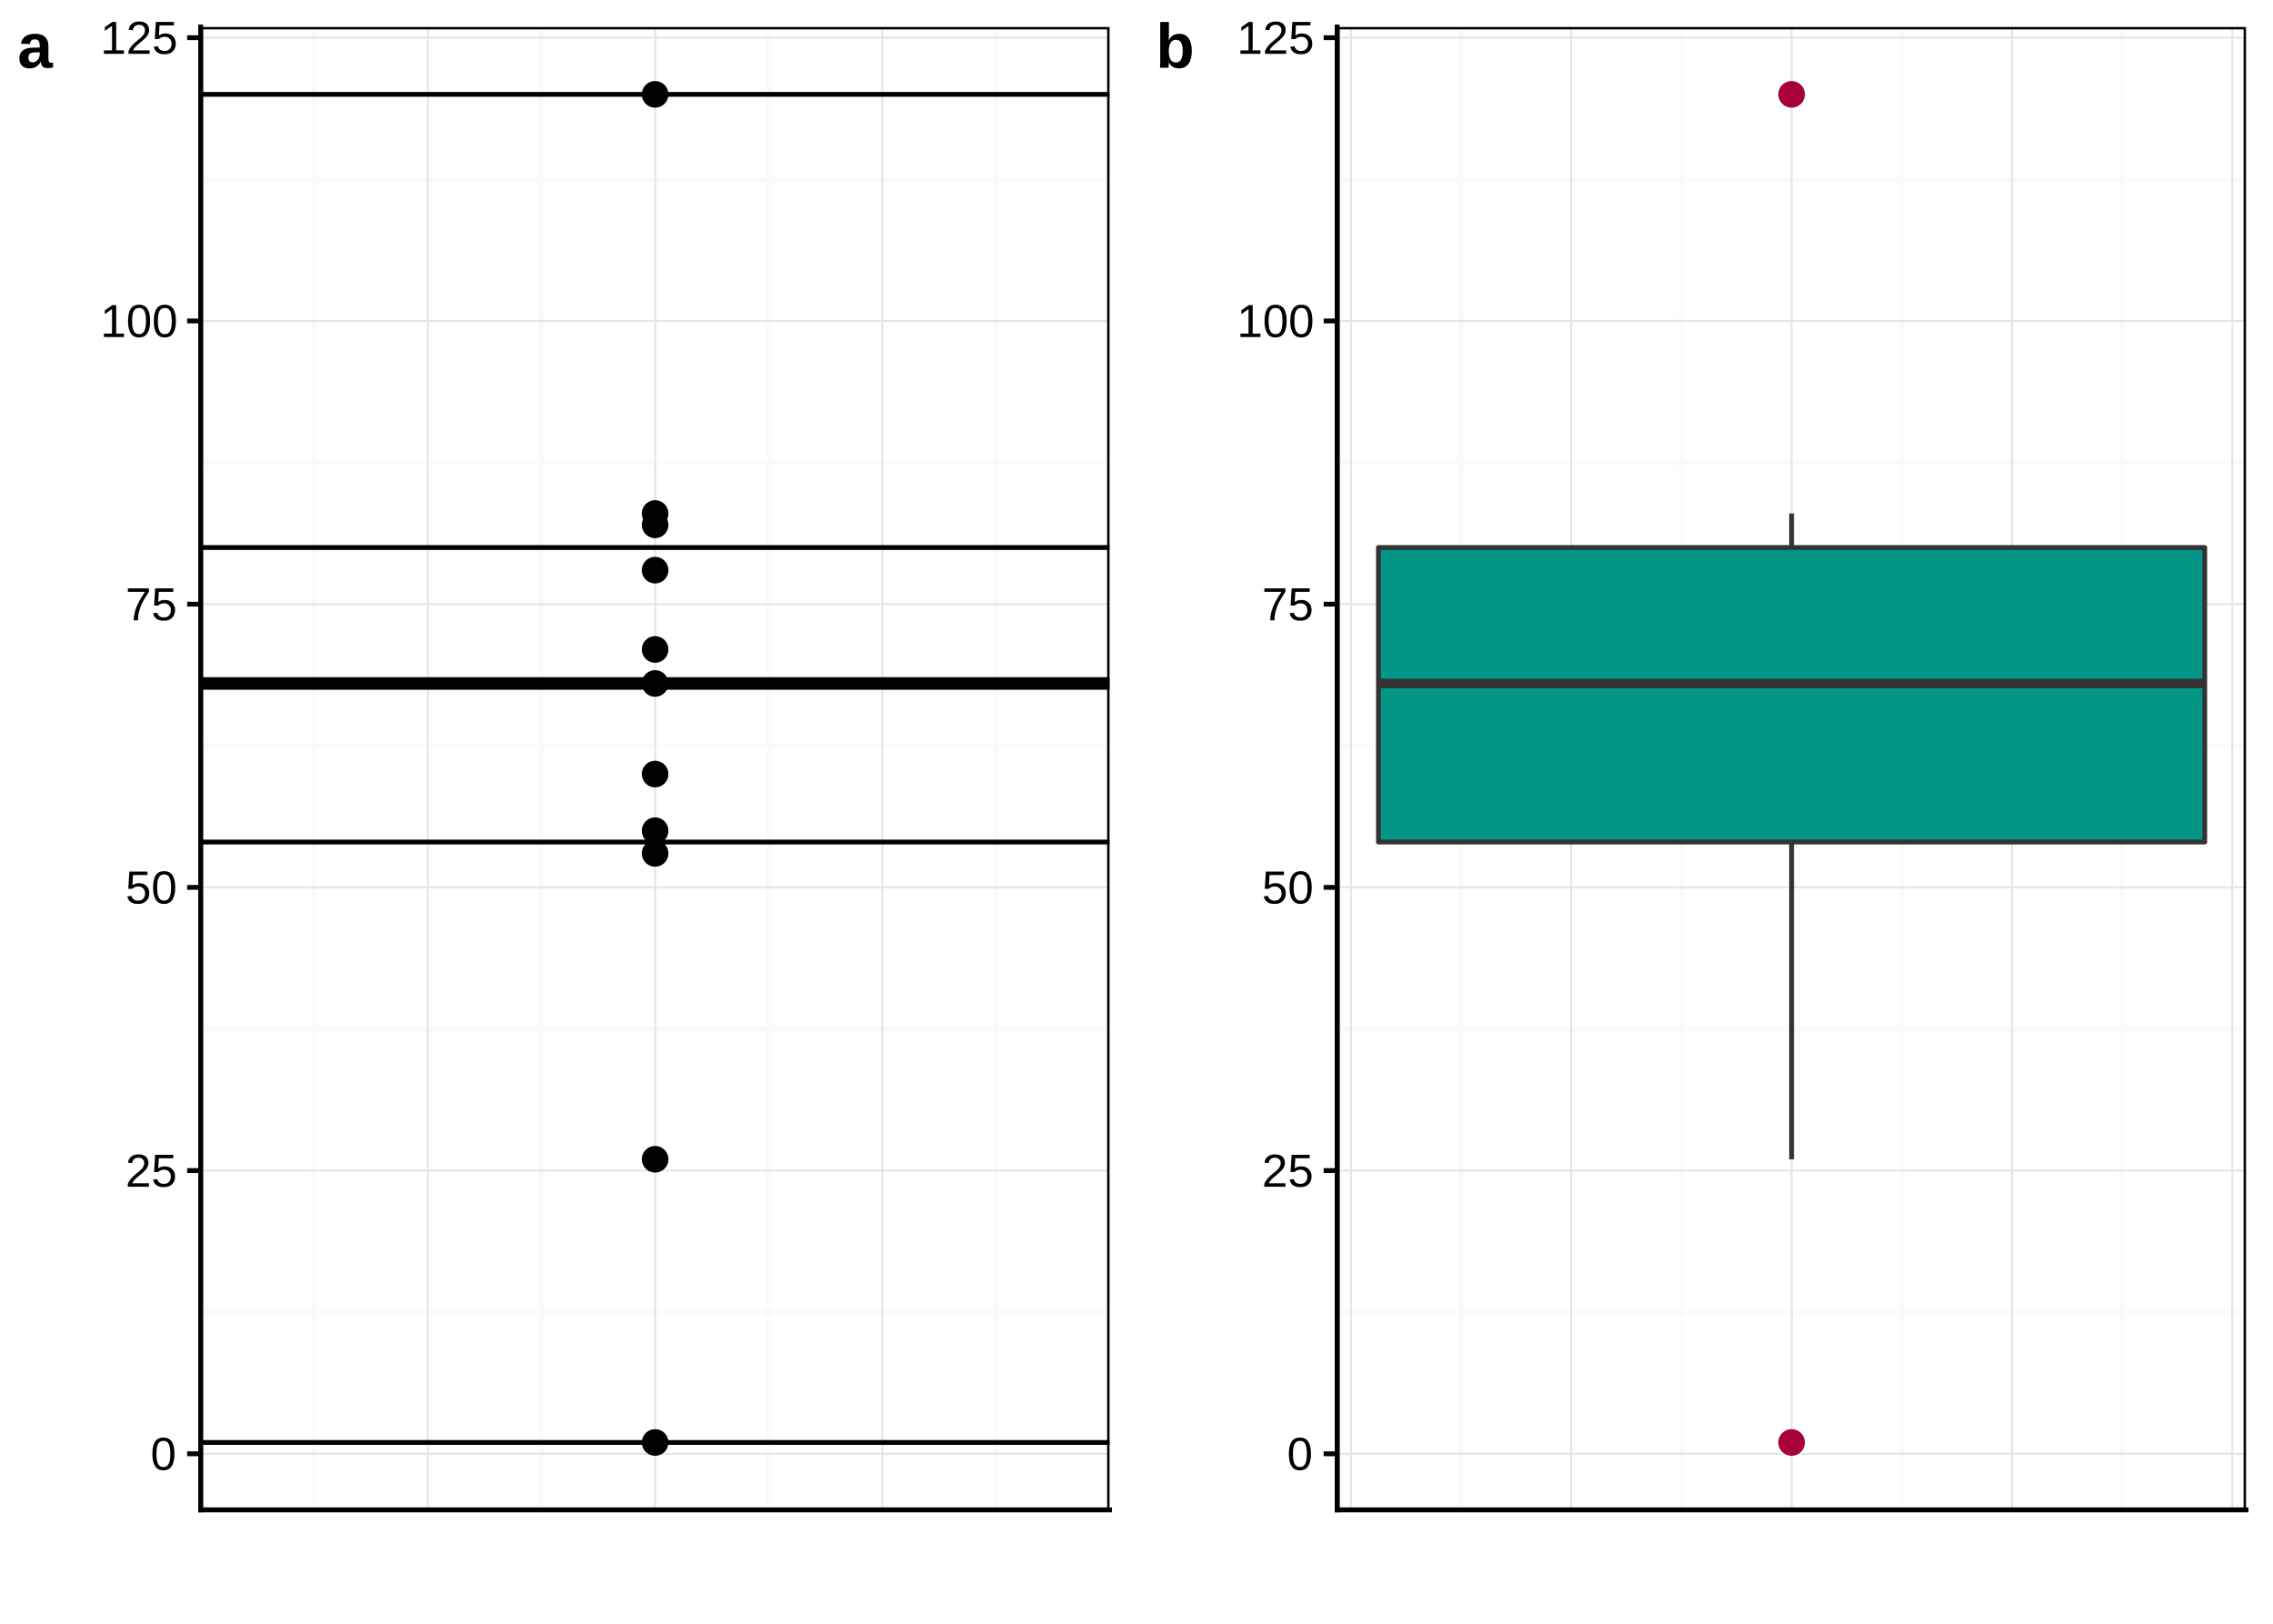
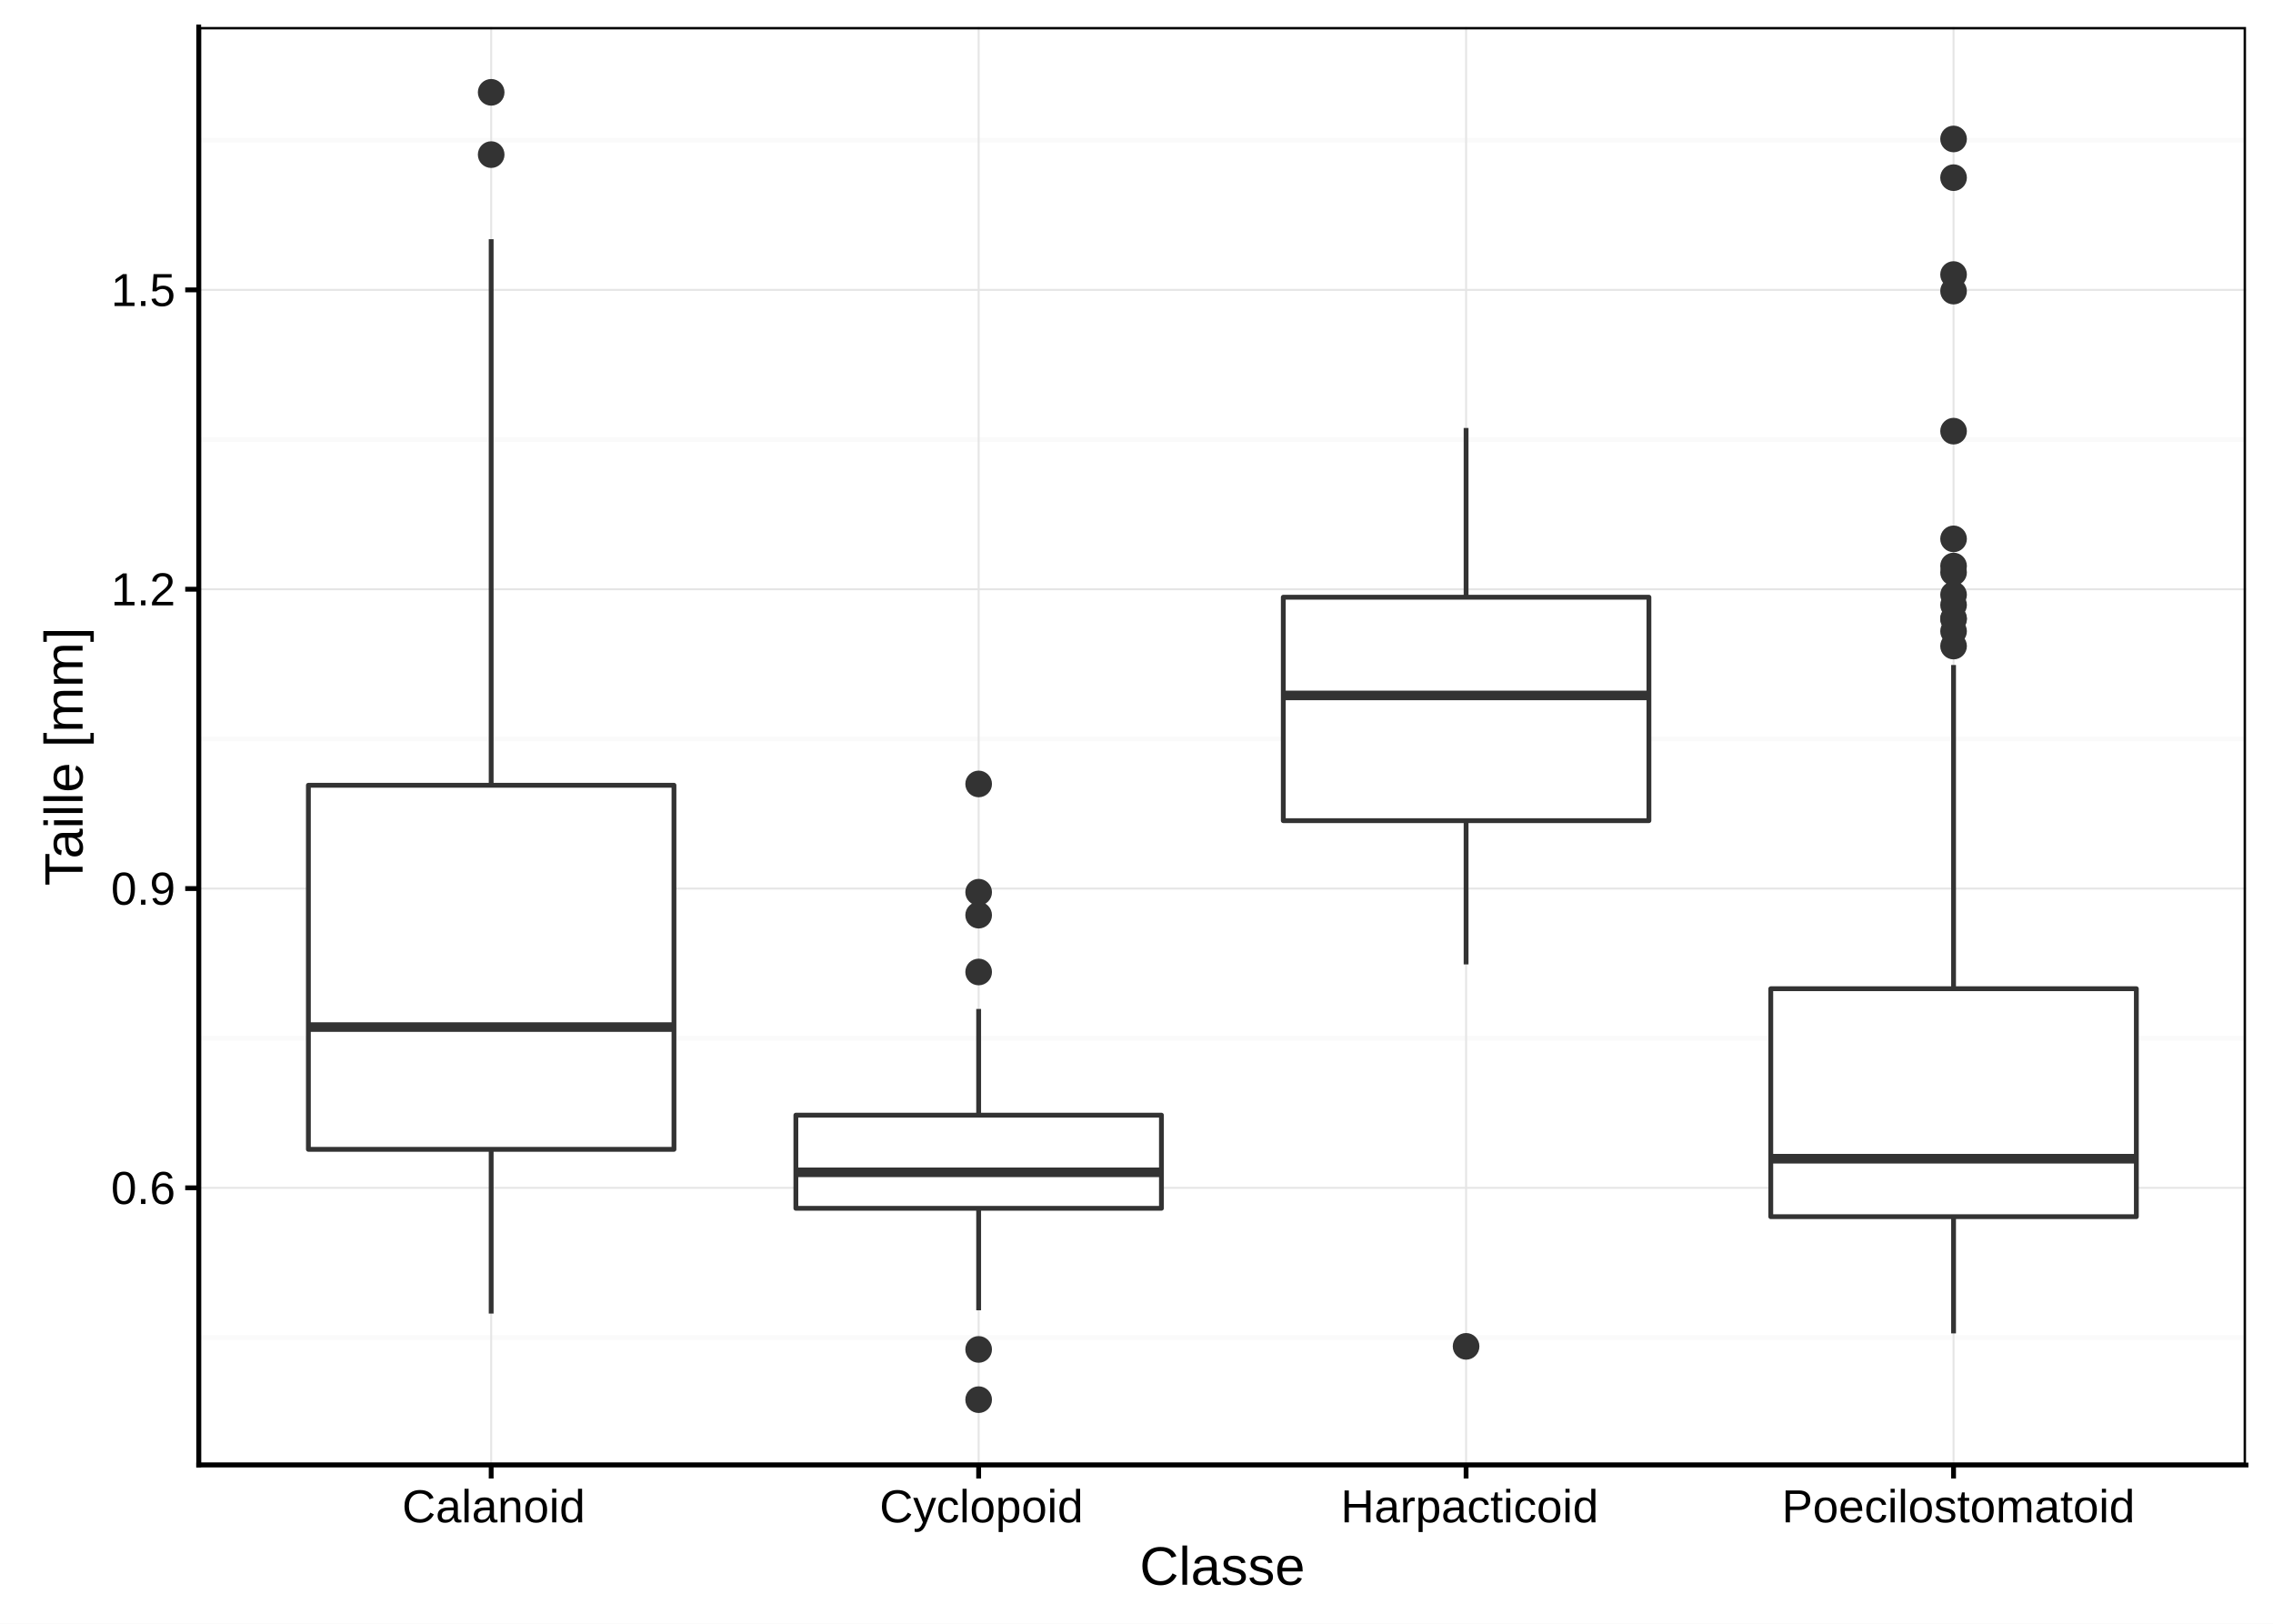
<svg xmlns="http://www.w3.org/2000/svg" viewBox="0 0 504.00 360.00">
  <defs>
    <style type="text/css">
    line, polyline, path, rect, circle {
      fill: none;
      stroke: #000000;
      stroke-linecap: round;
      stroke-linejoin: round;
      stroke-miterlimit: 10.00;
    }
  </style>
  </defs>
  <rect width="100%" height="100%" style="stroke: none; fill: #FFFFFF;" />
+   <rect x="0.00" y="0.00" width="504.00" height="360.00" style="stroke-width: 0.00; stroke: none;" />
  <defs>
-     <clipPath id="cpMHwyNTJ8MzYwfDA=">
-       <rect x="0.00" y="0.00" width="252.00" height="360.00" />
+     <clipPath id="cpNDQuMDU5MXw0OTguMDIyfDMyNC44MXw1Ljk3NzU4">
+       <rect x="44.06" y="5.98" width="453.96" height="318.83" />
    </clipPath>
  </defs>
-   <rect x="0.00" y="0.00" width="252.00" height="360.00" style="stroke-width: 0.00; stroke: none;" clip-path="url(#cpMHwyNTJ8MzYwfDA=)" />
+   <rect x="44.06" y="5.98" width="453.96" height="318.83" style="stroke-width: 0.00; stroke: none; fill: #FFFFFF;" clip-path="url(#cpNDQuMDU5MXw0OTguMDIyfDMyNC44MXw1Ljk3NzU4)" />
+   <polyline points="44.06,296.55 498.02,296.55 " style="stroke-width: 1.07; stroke: #FAFAFA; stroke-linecap: butt;" clip-path="url(#cpNDQuMDU5MXw0OTguMDIyfDMyNC44MXw1Ljk3NzU4)" />
+   <polyline points="44.06,230.18 498.02,230.18 " style="stroke-width: 1.07; stroke: #FAFAFA; stroke-linecap: butt;" clip-path="url(#cpNDQuMDU5MXw0OTguMDIyfDMyNC44MXw1Ljk3NzU4)" />
+   <polyline points="44.06,163.82 498.02,163.82 " style="stroke-width: 1.07; stroke: #FAFAFA; stroke-linecap: butt;" clip-path="url(#cpNDQuMDU5MXw0OTguMDIyfDMyNC44MXw1Ljk3NzU4)" />
+   <polyline points="44.06,97.45 498.02,97.45 " style="stroke-width: 1.07; stroke: #FAFAFA; stroke-linecap: butt;" clip-path="url(#cpNDQuMDU5MXw0OTguMDIyfDMyNC44MXw1Ljk3NzU4)" />
+   <polyline points="44.06,31.09 498.02,31.09 " style="stroke-width: 1.07; stroke: #FAFAFA; stroke-linecap: butt;" clip-path="url(#cpNDQuMDU5MXw0OTguMDIyfDMyNC44MXw1Ljk3NzU4)" />
+   <polyline points="44.06,263.36 498.02,263.36 " style="stroke-width: 0.43; stroke: #E5E5E5; stroke-linecap: butt;" clip-path="url(#cpNDQuMDU5MXw0OTguMDIyfDMyNC44MXw1Ljk3NzU4)" />
+   <polyline points="44.06,197.00 498.02,197.00 " style="stroke-width: 0.43; stroke: #E5E5E5; stroke-linecap: butt;" clip-path="url(#cpNDQuMDU5MXw0OTguMDIyfDMyNC44MXw1Ljk3NzU4)" />
+   <polyline points="44.06,130.64 498.02,130.64 " style="stroke-width: 0.43; stroke: #E5E5E5; stroke-linecap: butt;" clip-path="url(#cpNDQuMDU5MXw0OTguMDIyfDMyNC44MXw1Ljk3NzU4)" />
+   <polyline points="44.06,64.27 498.02,64.27 " style="stroke-width: 0.43; stroke: #E5E5E5; stroke-linecap: butt;" clip-path="url(#cpNDQuMDU5MXw0OTguMDIyfDMyNC44MXw1Ljk3NzU4)" />
+   <polyline points="108.91,324.81 108.91,5.98 " style="stroke-width: 0.43; stroke: #E5E5E5; stroke-linecap: butt;" clip-path="url(#cpNDQuMDU5MXw0OTguMDIyfDMyNC44MXw1Ljk3NzU4)" />
+   <polyline points="217.00,324.81 217.00,5.98 " style="stroke-width: 0.43; stroke: #E5E5E5; stroke-linecap: butt;" clip-path="url(#cpNDQuMDU5MXw0OTguMDIyfDMyNC44MXw1Ljk3NzU4)" />
+   <polyline points="325.08,324.81 325.08,5.98 " style="stroke-width: 0.43; stroke: #E5E5E5; stroke-linecap: butt;" clip-path="url(#cpNDQuMDU5MXw0OTguMDIyfDMyNC44MXw1Ljk3NzU4)" />
+   <polyline points="433.17,324.81 433.17,5.98 " style="stroke-width: 0.43; stroke: #E5E5E5; stroke-linecap: butt;" clip-path="url(#cpNDQuMDU5MXw0OTguMDIyfDMyNC44MXw1Ljk3NzU4)" />
+   <circle cx="108.91" cy="20.47" r="1.95pt" style="stroke-width: 0.71; stroke: #333333; fill: #333333;" clip-path="url(#cpNDQuMDU5MXw0OTguMDIyfDMyNC44MXw1Ljk3NzU4)" />
+   <circle cx="108.91" cy="34.28" r="1.95pt" style="stroke-width: 0.71; stroke: #333333; fill: #333333;" clip-path="url(#cpNDQuMDU5MXw0OTguMDIyfDMyNC44MXw1Ljk3NzU4)" />
+   <line x1="108.91" y1="174.10" x2="108.91" y2="53.03" style="stroke-width: 1.07; stroke: #333333; stroke-linecap: butt;" clip-path="url(#cpNDQuMDU5MXw0OTguMDIyfDMyNC44MXw1Ljk3NzU4)" />
+   <line x1="108.91" y1="254.82" x2="108.91" y2="291.23" style="stroke-width: 1.07; stroke: #333333; stroke-linecap: butt;" clip-path="url(#cpNDQuMDU5MXw0OTguMDIyfDMyNC44MXw1Ljk3NzU4)" />
+   <polyline points="68.38,174.10 68.38,254.82 149.44,254.82 149.44,174.10 68.38,174.10 " style="stroke-width: 1.07; stroke: #333333; fill: #FFFFFF;" clip-path="url(#cpNDQuMDU5MXw0OTguMDIyfDMyNC44MXw1Ljk3NzU4)" />
+   <line x1="68.38" y1="227.71" x2="149.44" y2="227.71" style="stroke-width: 2.13; stroke: #333333; stroke-linecap: butt;" clip-path="url(#cpNDQuMDU5MXw0OTguMDIyfDMyNC44MXw1Ljk3NzU4)" />
+   <circle cx="217.00" cy="299.18" r="1.95pt" style="stroke-width: 0.71; stroke: #333333; fill: #333333;" clip-path="url(#cpNDQuMDU5MXw0OTguMDIyfDMyNC44MXw1Ljk3NzU4)" />
+   <circle cx="217.00" cy="310.32" r="1.95pt" style="stroke-width: 0.71; stroke: #333333; fill: #333333;" clip-path="url(#cpNDQuMDU5MXw0OTguMDIyfDMyNC44MXw1Ljk3NzU4)" />
+   <circle cx="217.00" cy="197.81" r="1.95pt" style="stroke-width: 0.71; stroke: #333333; fill: #333333;" clip-path="url(#cpNDQuMDU5MXw0OTguMDIyfDMyNC44MXw1Ljk3NzU4)" />
+   <circle cx="217.00" cy="173.81" r="1.95pt" style="stroke-width: 0.71; stroke: #333333; fill: #333333;" clip-path="url(#cpNDQuMDU5MXw0OTguMDIyfDMyNC44MXw1Ljk3NzU4)" />
+   <circle cx="217.00" cy="202.90" r="1.95pt" style="stroke-width: 0.71; stroke: #333333; fill: #333333;" clip-path="url(#cpNDQuMDU5MXw0OTguMDIyfDMyNC44MXw1Ljk3NzU4)" />
+   <circle cx="217.00" cy="215.50" r="1.95pt" style="stroke-width: 0.71; stroke: #333333; fill: #333333;" clip-path="url(#cpNDQuMDU5MXw0OTguMDIyfDMyNC44MXw1Ljk3NzU4)" />
+   <line x1="217.00" y1="247.24" x2="217.00" y2="223.69" style="stroke-width: 1.07; stroke: #333333; stroke-linecap: butt;" clip-path="url(#cpNDQuMDU5MXw0OTguMDIyfDMyNC44MXw1Ljk3NzU4)" />
+   <line x1="217.00" y1="267.89" x2="217.00" y2="290.51" style="stroke-width: 1.07; stroke: #333333; stroke-linecap: butt;" clip-path="url(#cpNDQuMDU5MXw0OTguMDIyfDMyNC44MXw1Ljk3NzU4)" />
+   <polyline points="176.47,247.24 176.47,267.89 257.53,267.89 257.53,247.24 176.47,247.24 " style="stroke-width: 1.07; stroke: #333333; fill: #FFFFFF;" clip-path="url(#cpNDQuMDU5MXw0OTguMDIyfDMyNC44MXw1Ljk3NzU4)" />
+   <line x1="176.47" y1="259.92" x2="257.53" y2="259.92" style="stroke-width: 2.13; stroke: #333333; stroke-linecap: butt;" clip-path="url(#cpNDQuMDU5MXw0OTguMDIyfDMyNC44MXw1Ljk3NzU4)" />
+   <circle cx="325.08" cy="298.50" r="1.95pt" style="stroke-width: 0.71; stroke: #333333; fill: #333333;" clip-path="url(#cpNDQuMDU5MXw0OTguMDIyfDMyNC44MXw1Ljk3NzU4)" />
+   <line x1="325.08" y1="132.41" x2="325.08" y2="94.88" style="stroke-width: 1.07; stroke: #333333; stroke-linecap: butt;" clip-path="url(#cpNDQuMDU5MXw0OTguMDIyfDMyNC44MXw1Ljk3NzU4)" />
+   <line x1="325.08" y1="181.95" x2="325.08" y2="213.82" style="stroke-width: 1.07; stroke: #333333; stroke-linecap: butt;" clip-path="url(#cpNDQuMDU5MXw0OTguMDIyfDMyNC44MXw1Ljk3NzU4)" />
+   <polyline points="284.55,132.41 284.55,181.95 365.62,181.95 365.62,132.41 284.55,132.41 " style="stroke-width: 1.07; stroke: #333333; fill: #FFFFFF;" clip-path="url(#cpNDQuMDU5MXw0OTguMDIyfDMyNC44MXw1Ljk3NzU4)" />
+   <line x1="284.55" y1="154.18" x2="365.62" y2="154.18" style="stroke-width: 2.13; stroke: #333333; stroke-linecap: butt;" clip-path="url(#cpNDQuMDU5MXw0OTguMDIyfDMyNC44MXw1Ljk3NzU4)" />
+   <circle cx="433.17" cy="137.13" r="1.95pt" style="stroke-width: 0.71; stroke: #333333; fill: #333333;" clip-path="url(#cpNDQuMDU5MXw0OTguMDIyfDMyNC44MXw1Ljk3NzU4)" />
+   <circle cx="433.17" cy="30.81" r="1.95pt" style="stroke-width: 0.71; stroke: #333333; fill: #333333;" clip-path="url(#cpNDQuMDU5MXw0OTguMDIyfDMyNC44MXw1Ljk3NzU4)" />
+   <circle cx="433.17" cy="131.86" r="1.95pt" style="stroke-width: 0.71; stroke: #333333; fill: #333333;" clip-path="url(#cpNDQuMDU5MXw0OTguMDIyfDMyNC44MXw1Ljk3NzU4)" />
+   <circle cx="433.17" cy="139.95" r="1.95pt" style="stroke-width: 0.71; stroke: #333333; fill: #333333;" clip-path="url(#cpNDQuMDU5MXw0OTguMDIyfDMyNC44MXw1Ljk3NzU4)" />
+   <circle cx="433.17" cy="119.47" r="1.95pt" style="stroke-width: 0.71; stroke: #333333; fill: #333333;" clip-path="url(#cpNDQuMDU5MXw0OTguMDIyfDMyNC44MXw1Ljk3NzU4)" />
+   <circle cx="433.17" cy="95.59" r="1.95pt" style="stroke-width: 0.71; stroke: #333333; fill: #333333;" clip-path="url(#cpNDQuMDU5MXw0OTguMDIyfDMyNC44MXw1Ljk3NzU4)" />
+   <circle cx="433.17" cy="137.24" r="1.95pt" style="stroke-width: 0.71; stroke: #333333; fill: #333333;" clip-path="url(#cpNDQuMDU5MXw0OTguMDIyfDMyNC44MXw1Ljk3NzU4)" />
+   <circle cx="433.17" cy="134.13" r="1.95pt" style="stroke-width: 0.71; stroke: #333333; fill: #333333;" clip-path="url(#cpNDQuMDU5MXw0OTguMDIyfDMyNC44MXw1Ljk3NzU4)" />
+   <circle cx="433.17" cy="126.90" r="1.95pt" style="stroke-width: 0.71; stroke: #333333; fill: #333333;" clip-path="url(#cpNDQuMDU5MXw0OTguMDIyfDMyNC44MXw1Ljk3NzU4)" />
+   <circle cx="433.17" cy="143.24" r="1.95pt" style="stroke-width: 0.71; stroke: #333333; fill: #333333;" clip-path="url(#cpNDQuMDU5MXw0OTguMDIyfDMyNC44MXw1Ljk3NzU4)" />
+   <circle cx="433.17" cy="64.54" r="1.95pt" style="stroke-width: 0.71; stroke: #333333; fill: #333333;" clip-path="url(#cpNDQuMDU5MXw0OTguMDIyfDMyNC44MXw1Ljk3NzU4)" />
+   <circle cx="433.17" cy="39.39" r="1.95pt" style="stroke-width: 0.71; stroke: #333333; fill: #333333;" clip-path="url(#cpNDQuMDU5MXw0OTguMDIyfDMyNC44MXw1Ljk3NzU4)" />
+   <circle cx="433.17" cy="125.49" r="1.95pt" style="stroke-width: 0.71; stroke: #333333; fill: #333333;" clip-path="url(#cpNDQuMDU5MXw0OTguMDIyfDMyNC44MXw1Ljk3NzU4)" />
+   <circle cx="433.17" cy="60.87" r="1.95pt" style="stroke-width: 0.71; stroke: #333333; fill: #333333;" clip-path="url(#cpNDQuMDU5MXw0OTguMDIyfDMyNC44MXw1Ljk3NzU4)" />
+   <line x1="433.17" y1="219.21" x2="433.17" y2="147.43" style="stroke-width: 1.07; stroke: #333333; stroke-linecap: butt;" clip-path="url(#cpNDQuMDU5MXw0OTguMDIyfDMyNC44MXw1Ljk3NzU4)" />
+   <line x1="433.17" y1="269.75" x2="433.17" y2="295.63" style="stroke-width: 1.07; stroke: #333333; stroke-linecap: butt;" clip-path="url(#cpNDQuMDU5MXw0OTguMDIyfDMyNC44MXw1Ljk3NzU4)" />
+   <polyline points="392.64,219.21 392.64,269.75 473.70,269.75 473.70,219.21 392.64,219.21 " style="stroke-width: 1.07; stroke: #333333; fill: #FFFFFF;" clip-path="url(#cpNDQuMDU5MXw0OTguMDIyfDMyNC44MXw1Ljk3NzU4)" />
+   <line x1="392.64" y1="256.90" x2="473.70" y2="256.90" style="stroke-width: 2.13; stroke: #333333; stroke-linecap: butt;" clip-path="url(#cpNDQuMDU5MXw0OTguMDIyfDMyNC44MXw1Ljk3NzU4)" />
+   <rect x="44.06" y="5.98" width="453.96" height="318.83" style="stroke-width: 1.07;" clip-path="url(#cpNDQuMDU5MXw0OTguMDIyfDMyNC44MXw1Ljk3NzU4)" />
  <defs>
    <clipPath id="cpMHw1MDR8MzYwfDA=">
      <rect x="0.00" y="0.00" width="504.00" height="360.00" />
    </clipPath>
  </defs>
-   <defs>
-     <clipPath id="cpNDQuNDkwM3wyNDYuMDIyfDMzNC43NTZ8NS45Nzc1OA==">
-       <rect x="44.49" y="5.98" width="201.53" height="328.78" />
-     </clipPath>
-   </defs>
-   <rect x="44.49" y="5.98" width="201.53" height="328.78" style="stroke-width: 0.00; stroke: none; fill: #FFFFFF;" clip-path="url(#cpNDQuNDkwM3wyNDYuMDIyfDMzNC43NTZ8NS45Nzc1OA==)" />
-   <polyline points="44.49,290.93 246.02,290.93 " style="stroke-width: 1.07; stroke: #FAFAFA; stroke-linecap: butt;" clip-path="url(#cpNDQuNDkwM3wyNDYuMDIyfDMzNC43NTZ8NS45Nzc1OA==)" />
-   <polyline points="44.49,228.14 246.02,228.14 " style="stroke-width: 1.07; stroke: #FAFAFA; stroke-linecap: butt;" clip-path="url(#cpNDQuNDkwM3wyNDYuMDIyfDMzNC43NTZ8NS45Nzc1OA==)" />
-   <polyline points="44.49,165.34 246.02,165.34 " style="stroke-width: 1.07; stroke: #FAFAFA; stroke-linecap: butt;" clip-path="url(#cpNDQuNDkwM3wyNDYuMDIyfDMzNC43NTZ8NS45Nzc1OA==)" />
-   <polyline points="44.49,102.55 246.02,102.55 " style="stroke-width: 1.07; stroke: #FAFAFA; stroke-linecap: butt;" clip-path="url(#cpNDQuNDkwM3wyNDYuMDIyfDMzNC43NTZ8NS45Nzc1OA==)" />
-   <polyline points="44.49,39.76 246.02,39.76 " style="stroke-width: 1.07; stroke: #FAFAFA; stroke-linecap: butt;" clip-path="url(#cpNDQuNDkwM3wyNDYuMDIyfDMzNC43NTZ8NS45Nzc1OA==)" />
-   <polyline points="69.68,334.76 69.68,5.98 " style="stroke-width: 1.07; stroke: #FAFAFA; stroke-linecap: butt;" clip-path="url(#cpNDQuNDkwM3wyNDYuMDIyfDMzNC43NTZ8NS45Nzc1OA==)" />
-   <polyline points="120.06,334.76 120.06,5.98 " style="stroke-width: 1.07; stroke: #FAFAFA; stroke-linecap: butt;" clip-path="url(#cpNDQuNDkwM3wyNDYuMDIyfDMzNC43NTZ8NS45Nzc1OA==)" />
-   <polyline points="170.45,334.76 170.45,5.98 " style="stroke-width: 1.07; stroke: #FAFAFA; stroke-linecap: butt;" clip-path="url(#cpNDQuNDkwM3wyNDYuMDIyfDMzNC43NTZ8NS45Nzc1OA==)" />
-   <polyline points="220.83,334.76 220.83,5.98 " style="stroke-width: 1.07; stroke: #FAFAFA; stroke-linecap: butt;" clip-path="url(#cpNDQuNDkwM3wyNDYuMDIyfDMzNC43NTZ8NS45Nzc1OA==)" />
-   <polyline points="44.49,322.32 246.02,322.32 " style="stroke-width: 0.43; stroke: #E5E5E5; stroke-linecap: butt;" clip-path="url(#cpNDQuNDkwM3wyNDYuMDIyfDMzNC43NTZ8NS45Nzc1OA==)" />
-   <polyline points="44.49,259.53 246.02,259.53 " style="stroke-width: 0.43; stroke: #E5E5E5; stroke-linecap: butt;" clip-path="url(#cpNDQuNDkwM3wyNDYuMDIyfDMzNC43NTZ8NS45Nzc1OA==)" />
-   <polyline points="44.49,196.74 246.02,196.74 " style="stroke-width: 0.43; stroke: #E5E5E5; stroke-linecap: butt;" clip-path="url(#cpNDQuNDkwM3wyNDYuMDIyfDMzNC43NTZ8NS45Nzc1OA==)" />
-   <polyline points="44.49,133.95 246.02,133.95 " style="stroke-width: 0.43; stroke: #E5E5E5; stroke-linecap: butt;" clip-path="url(#cpNDQuNDkwM3wyNDYuMDIyfDMzNC43NTZ8NS45Nzc1OA==)" />
-   <polyline points="44.49,71.16 246.02,71.16 " style="stroke-width: 0.43; stroke: #E5E5E5; stroke-linecap: butt;" clip-path="url(#cpNDQuNDkwM3wyNDYuMDIyfDMzNC43NTZ8NS45Nzc1OA==)" />
-   <polyline points="44.49,8.36 246.02,8.36 " style="stroke-width: 0.43; stroke: #E5E5E5; stroke-linecap: butt;" clip-path="url(#cpNDQuNDkwM3wyNDYuMDIyfDMzNC43NTZ8NS45Nzc1OA==)" />
-   <polyline points="44.49,334.76 44.49,5.98 " style="stroke-width: 0.43; stroke: #E5E5E5; stroke-linecap: butt;" clip-path="url(#cpNDQuNDkwM3wyNDYuMDIyfDMzNC43NTZ8NS45Nzc1OA==)" />
-   <polyline points="94.87,334.76 94.87,5.98 " style="stroke-width: 0.43; stroke: #E5E5E5; stroke-linecap: butt;" clip-path="url(#cpNDQuNDkwM3wyNDYuMDIyfDMzNC43NTZ8NS45Nzc1OA==)" />
-   <polyline points="145.26,334.76 145.26,5.98 " style="stroke-width: 0.43; stroke: #E5E5E5; stroke-linecap: butt;" clip-path="url(#cpNDQuNDkwM3wyNDYuMDIyfDMzNC43NTZ8NS45Nzc1OA==)" />
-   <polyline points="195.64,334.76 195.64,5.98 " style="stroke-width: 0.43; stroke: #E5E5E5; stroke-linecap: butt;" clip-path="url(#cpNDQuNDkwM3wyNDYuMDIyfDMzNC43NTZ8NS45Nzc1OA==)" />
-   <polyline points="246.02,334.76 246.02,5.98 " style="stroke-width: 0.43; stroke: #E5E5E5; stroke-linecap: butt;" clip-path="url(#cpNDQuNDkwM3wyNDYuMDIyfDMzNC43NTZ8NS45Nzc1OA==)" />
-   <circle cx="145.26" cy="319.81" r="1.95pt" style="stroke-width: 0.71; fill: #000000;" clip-path="url(#cpNDQuNDkwM3wyNDYuMDIyfDMzNC43NTZ8NS45Nzc1OA==)" />
-   <circle cx="145.26" cy="143.99" r="1.95pt" style="stroke-width: 0.71; fill: #000000;" clip-path="url(#cpNDQuNDkwM3wyNDYuMDIyfDMzNC43NTZ8NS45Nzc1OA==)" />
-   <circle cx="145.26" cy="184.18" r="1.95pt" style="stroke-width: 0.71; fill: #000000;" clip-path="url(#cpNDQuNDkwM3wyNDYuMDIyfDMzNC43NTZ8NS45Nzc1OA==)" />
-   <circle cx="145.26" cy="151.53" r="1.95pt" style="stroke-width: 0.71; fill: #000000;" clip-path="url(#cpNDQuNDkwM3wyNDYuMDIyfDMzNC43NTZ8NS45Nzc1OA==)" />
-   <circle cx="145.26" cy="126.41" r="1.95pt" style="stroke-width: 0.71; fill: #000000;" clip-path="url(#cpNDQuNDkwM3wyNDYuMDIyfDMzNC43NTZ8NS45Nzc1OA==)" />
-   <circle cx="145.26" cy="171.62" r="1.95pt" style="stroke-width: 0.71; fill: #000000;" clip-path="url(#cpNDQuNDkwM3wyNDYuMDIyfDMzNC43NTZ8NS45Nzc1OA==)" />
-   <circle cx="145.26" cy="113.85" r="1.95pt" style="stroke-width: 0.71; fill: #000000;" clip-path="url(#cpNDQuNDkwM3wyNDYuMDIyfDMzNC43NTZ8NS45Nzc1OA==)" />
-   <circle cx="145.26" cy="20.92" r="1.95pt" style="stroke-width: 0.71; fill: #000000;" clip-path="url(#cpNDQuNDkwM3wyNDYuMDIyfDMzNC43NTZ8NS45Nzc1OA==)" />
-   <circle cx="145.26" cy="116.37" r="1.95pt" style="stroke-width: 0.71; fill: #000000;" clip-path="url(#cpNDQuNDkwM3wyNDYuMDIyfDMzNC43NTZ8NS45Nzc1OA==)" />
-   <circle cx="145.26" cy="189.20" r="1.95pt" style="stroke-width: 0.71; fill: #000000;" clip-path="url(#cpNDQuNDkwM3wyNDYuMDIyfDMzNC43NTZ8NS45Nzc1OA==)" />
-   <circle cx="145.26" cy="257.02" r="1.95pt" style="stroke-width: 0.71; fill: #000000;" clip-path="url(#cpNDQuNDkwM3wyNDYuMDIyfDMzNC43NTZ8NS45Nzc1OA==)" />
-   <line x1="44.49" y1="151.53" x2="246.02" y2="151.53" style="stroke-width: 2.77; stroke-linecap: butt;" clip-path="url(#cpNDQuNDkwM3wyNDYuMDIyfDMzNC43NTZ8NS45Nzc1OA==)" />
-   <line x1="44.49" y1="186.69" x2="246.02" y2="186.69" style="stroke-width: 1.07; stroke-linecap: butt;" clip-path="url(#cpNDQuNDkwM3wyNDYuMDIyfDMzNC43NTZ8NS45Nzc1OA==)" />
-   <line x1="44.49" y1="121.39" x2="246.02" y2="121.39" style="stroke-width: 1.07; stroke-linecap: butt;" clip-path="url(#cpNDQuNDkwM3wyNDYuMDIyfDMzNC43NTZ8NS45Nzc1OA==)" />
-   <line x1="44.49" y1="319.81" x2="246.02" y2="319.81" style="stroke-width: 1.07; stroke-linecap: butt;" clip-path="url(#cpNDQuNDkwM3wyNDYuMDIyfDMzNC43NTZ8NS45Nzc1OA==)" />
-   <line x1="44.49" y1="20.92" x2="246.02" y2="20.92" style="stroke-width: 1.07; stroke-linecap: butt;" clip-path="url(#cpNDQuNDkwM3wyNDYuMDIyfDMzNC43NTZ8NS45Nzc1OA==)" />
-   <rect x="44.49" y="5.98" width="201.53" height="328.78" style="stroke-width: 1.07;" clip-path="url(#cpNDQuNDkwM3wyNDYuMDIyfDMzNC43NTZ8NS45Nzc1OA==)" />
-   <defs>
-     <clipPath id="cpMHw1MDR8MzYwfDA=">
-       <rect x="0.00" y="0.00" width="504.00" height="360.00" />
-     </clipPath>
-   </defs>
-   <polyline points="44.49,334.76 44.49,5.98 " style="stroke-width: 1.07; stroke-linecap: square;" clip-path="url(#cpMHw1MDR8MzYwfDA=)" />
+   <polyline points="44.06,324.81 44.06,5.98 " style="stroke-width: 1.07; stroke-linecap: square;" clip-path="url(#cpMHw1MDR8MzYwfDA=)" />
  <g clip-path="url(#cpMHw1MDR8MzYwfDA=)">
-     <text x="33.38" y="325.90" style="font-size: 10.28px; font-family: Arial;" textLength="5.56px" lengthAdjust="spacingAndGlyphs">0</text>
+     <text x="24.61" y="266.94" style="font-size: 10.28px; font-family: Arial;" textLength="13.90px" lengthAdjust="spacingAndGlyphs">0.6</text>
  </g>
  <g clip-path="url(#cpMHw1MDR8MzYwfDA=)">
-     <text x="27.82" y="263.11" style="font-size: 10.28px; font-family: Arial;" textLength="11.12px" lengthAdjust="spacingAndGlyphs">25</text>
+     <text x="24.61" y="200.58" style="font-size: 10.28px; font-family: Arial;" textLength="13.90px" lengthAdjust="spacingAndGlyphs">0.9</text>
  </g>
  <g clip-path="url(#cpMHw1MDR8MzYwfDA=)">
-     <text x="27.82" y="200.32" style="font-size: 10.28px; font-family: Arial;" textLength="11.12px" lengthAdjust="spacingAndGlyphs">50</text>
+     <text x="24.61" y="134.21" style="font-size: 10.28px; font-family: Arial;" textLength="13.90px" lengthAdjust="spacingAndGlyphs">1.2</text>
  </g>
  <g clip-path="url(#cpMHw1MDR8MzYwfDA=)">
-     <text x="27.82" y="137.53" style="font-size: 10.28px; font-family: Arial;" textLength="11.12px" lengthAdjust="spacingAndGlyphs">75</text>
+     <text x="24.61" y="67.85" style="font-size: 10.28px; font-family: Arial;" textLength="13.90px" lengthAdjust="spacingAndGlyphs">1.5</text>
+   </g>
+   <polyline points="41.07,263.36 44.06,263.36 " style="stroke-width: 1.07; stroke-linecap: butt;" clip-path="url(#cpMHw1MDR8MzYwfDA=)" />
+   <polyline points="41.07,197.00 44.06,197.00 " style="stroke-width: 1.07; stroke-linecap: butt;" clip-path="url(#cpMHw1MDR8MzYwfDA=)" />
+   <polyline points="41.07,130.64 44.06,130.64 " style="stroke-width: 1.07; stroke-linecap: butt;" clip-path="url(#cpMHw1MDR8MzYwfDA=)" />
+   <polyline points="41.07,64.27 44.06,64.27 " style="stroke-width: 1.07; stroke-linecap: butt;" clip-path="url(#cpMHw1MDR8MzYwfDA=)" />
+   <polyline points="44.06,324.81 498.02,324.81 " style="stroke-width: 1.07; stroke-linecap: square;" clip-path="url(#cpMHw1MDR8MzYwfDA=)" />
+   <polyline points="108.91,327.80 108.91,324.81 " style="stroke-width: 1.07; stroke-linecap: butt;" clip-path="url(#cpMHw1MDR8MzYwfDA=)" />
+   <polyline points="217.00,327.80 217.00,324.81 " style="stroke-width: 1.07; stroke-linecap: butt;" clip-path="url(#cpMHw1MDR8MzYwfDA=)" />
+   <polyline points="325.08,327.80 325.08,324.81 " style="stroke-width: 1.07; stroke-linecap: butt;" clip-path="url(#cpMHw1MDR8MzYwfDA=)" />
+   <polyline points="433.17,327.80 433.17,324.81 " style="stroke-width: 1.07; stroke-linecap: butt;" clip-path="url(#cpMHw1MDR8MzYwfDA=)" />
+   <g clip-path="url(#cpMHw1MDR8MzYwfDA=)">
+     <text x="89.17" y="337.52" style="font-size: 10.28px; font-family: Arial;" textLength="39.47px" lengthAdjust="spacingAndGlyphs">Calanoid</text>
  </g>
  <g clip-path="url(#cpMHw1MDR8MzYwfDA=)">
-     <text x="22.26" y="74.73" style="font-size: 10.28px; font-family: Arial;" textLength="16.68px" lengthAdjust="spacingAndGlyphs">100</text>
+     <text x="195.04" y="337.52" style="font-size: 10.28px; font-family: Arial;" textLength="43.91px" lengthAdjust="spacingAndGlyphs">Cyclopoid</text>
  </g>
  <g clip-path="url(#cpMHw1MDR8MzYwfDA=)">
-     <text x="22.26" y="11.94" style="font-size: 10.28px; font-family: Arial;" textLength="16.68px" lengthAdjust="spacingAndGlyphs">125</text>
-   </g>
-   <polyline points="41.50,322.32 44.49,322.32 " style="stroke-width: 1.07; stroke-linecap: butt;" clip-path="url(#cpMHw1MDR8MzYwfDA=)" />
-   <polyline points="41.50,259.53 44.49,259.53 " style="stroke-width: 1.07; stroke-linecap: butt;" clip-path="url(#cpMHw1MDR8MzYwfDA=)" />
-   <polyline points="41.50,196.74 44.49,196.74 " style="stroke-width: 1.07; stroke-linecap: butt;" clip-path="url(#cpMHw1MDR8MzYwfDA=)" />
-   <polyline points="41.50,133.95 44.49,133.95 " style="stroke-width: 1.07; stroke-linecap: butt;" clip-path="url(#cpMHw1MDR8MzYwfDA=)" />
-   <polyline points="41.50,71.16 44.49,71.16 " style="stroke-width: 1.07; stroke-linecap: butt;" clip-path="url(#cpMHw1MDR8MzYwfDA=)" />
-   <polyline points="41.50,8.36 44.49,8.36 " style="stroke-width: 1.07; stroke-linecap: butt;" clip-path="url(#cpMHw1MDR8MzYwfDA=)" />
-   <polyline points="44.49,334.76 246.02,334.76 " style="stroke-width: 1.07; stroke-linecap: square;" clip-path="url(#cpMHw1MDR8MzYwfDA=)" />
-   <g clip-path="url(#cpMHw1MDR8MzYwfDA=)">
-     <text x="3.89" y="15.02" style="font-size: 14.00px; font-weight: bold; font-family: Arial;" textLength="7.79px" lengthAdjust="spacingAndGlyphs">a</text>
-   </g>
-   <defs>
-     <clipPath id="cpMjUyfDUwNHwzNjB8MA==">
-       <rect x="252.00" y="0.00" width="252.00" height="360.00" />
-     </clipPath>
-   </defs>
-   <rect x="252.00" y="0.00" width="252.00" height="360.00" style="stroke-width: 0.00; stroke: none;" clip-path="url(#cpMjUyfDUwNHwzNjB8MA==)" />
-   <defs>
-     <clipPath id="cpMHw1MDR8MzYwfDA=">
-       <rect x="0.00" y="0.00" width="504.00" height="360.00" />
-     </clipPath>
-   </defs>
-   <defs>
-     <clipPath id="cpMjk2LjQ5fDQ5OC4wMjJ8MzM0Ljc1Nnw1Ljk3NzU4">
-       <rect x="296.49" y="5.98" width="201.53" height="328.78" />
-     </clipPath>
-   </defs>
-   <rect x="296.49" y="5.98" width="201.53" height="328.78" style="stroke-width: 0.00; stroke: none; fill: #FFFFFF;" clip-path="url(#cpMjk2LjQ5fDQ5OC4wMjJ8MzM0Ljc1Nnw1Ljk3NzU4)" />
-   <polyline points="296.49,290.93 498.02,290.93 " style="stroke-width: 1.07; stroke: #FAFAFA; stroke-linecap: butt;" clip-path="url(#cpMjk2LjQ5fDQ5OC4wMjJ8MzM0Ljc1Nnw1Ljk3NzU4)" />
-   <polyline points="296.49,228.14 498.02,228.14 " style="stroke-width: 1.07; stroke: #FAFAFA; stroke-linecap: butt;" clip-path="url(#cpMjk2LjQ5fDQ5OC4wMjJ8MzM0Ljc1Nnw1Ljk3NzU4)" />
-   <polyline points="296.49,165.34 498.02,165.34 " style="stroke-width: 1.07; stroke: #FAFAFA; stroke-linecap: butt;" clip-path="url(#cpMjk2LjQ5fDQ5OC4wMjJ8MzM0Ljc1Nnw1Ljk3NzU4)" />
-   <polyline points="296.49,102.55 498.02,102.55 " style="stroke-width: 1.07; stroke: #FAFAFA; stroke-linecap: butt;" clip-path="url(#cpMjk2LjQ5fDQ5OC4wMjJ8MzM0Ljc1Nnw1Ljk3NzU4)" />
-   <polyline points="296.49,39.76 498.02,39.76 " style="stroke-width: 1.07; stroke: #FAFAFA; stroke-linecap: butt;" clip-path="url(#cpMjk2LjQ5fDQ5OC4wMjJ8MzM0Ljc1Nnw1Ljk3NzU4)" />
-   <polyline points="323.97,334.76 323.97,5.98 " style="stroke-width: 1.07; stroke: #FAFAFA; stroke-linecap: butt;" clip-path="url(#cpMjk2LjQ5fDQ5OC4wMjJ8MzM0Ljc1Nnw1Ljk3NzU4)" />
-   <polyline points="372.83,334.76 372.83,5.98 " style="stroke-width: 1.07; stroke: #FAFAFA; stroke-linecap: butt;" clip-path="url(#cpMjk2LjQ5fDQ5OC4wMjJ8MzM0Ljc1Nnw1Ljk3NzU4)" />
-   <polyline points="421.68,334.76 421.68,5.98 " style="stroke-width: 1.07; stroke: #FAFAFA; stroke-linecap: butt;" clip-path="url(#cpMjk2LjQ5fDQ5OC4wMjJ8MzM0Ljc1Nnw1Ljk3NzU4)" />
-   <polyline points="470.54,334.76 470.54,5.98 " style="stroke-width: 1.07; stroke: #FAFAFA; stroke-linecap: butt;" clip-path="url(#cpMjk2LjQ5fDQ5OC4wMjJ8MzM0Ljc1Nnw1Ljk3NzU4)" />
-   <polyline points="296.49,322.32 498.02,322.32 " style="stroke-width: 0.43; stroke: #E5E5E5; stroke-linecap: butt;" clip-path="url(#cpMjk2LjQ5fDQ5OC4wMjJ8MzM0Ljc1Nnw1Ljk3NzU4)" />
-   <polyline points="296.49,259.53 498.02,259.53 " style="stroke-width: 0.43; stroke: #E5E5E5; stroke-linecap: butt;" clip-path="url(#cpMjk2LjQ5fDQ5OC4wMjJ8MzM0Ljc1Nnw1Ljk3NzU4)" />
-   <polyline points="296.49,196.74 498.02,196.74 " style="stroke-width: 0.43; stroke: #E5E5E5; stroke-linecap: butt;" clip-path="url(#cpMjk2LjQ5fDQ5OC4wMjJ8MzM0Ljc1Nnw1Ljk3NzU4)" />
-   <polyline points="296.49,133.95 498.02,133.95 " style="stroke-width: 0.43; stroke: #E5E5E5; stroke-linecap: butt;" clip-path="url(#cpMjk2LjQ5fDQ5OC4wMjJ8MzM0Ljc1Nnw1Ljk3NzU4)" />
-   <polyline points="296.49,71.16 498.02,71.16 " style="stroke-width: 0.43; stroke: #E5E5E5; stroke-linecap: butt;" clip-path="url(#cpMjk2LjQ5fDQ5OC4wMjJ8MzM0Ljc1Nnw1Ljk3NzU4)" />
-   <polyline points="296.49,8.36 498.02,8.36 " style="stroke-width: 0.43; stroke: #E5E5E5; stroke-linecap: butt;" clip-path="url(#cpMjk2LjQ5fDQ5OC4wMjJ8MzM0Ljc1Nnw1Ljk3NzU4)" />
-   <polyline points="299.54,334.76 299.54,5.98 " style="stroke-width: 0.43; stroke: #E5E5E5; stroke-linecap: butt;" clip-path="url(#cpMjk2LjQ5fDQ5OC4wMjJ8MzM0Ljc1Nnw1Ljk3NzU4)" />
-   <polyline points="348.40,334.76 348.40,5.98 " style="stroke-width: 0.43; stroke: #E5E5E5; stroke-linecap: butt;" clip-path="url(#cpMjk2LjQ5fDQ5OC4wMjJ8MzM0Ljc1Nnw1Ljk3NzU4)" />
-   <polyline points="397.26,334.76 397.26,5.98 " style="stroke-width: 0.43; stroke: #E5E5E5; stroke-linecap: butt;" clip-path="url(#cpMjk2LjQ5fDQ5OC4wMjJ8MzM0Ljc1Nnw1Ljk3NzU4)" />
-   <polyline points="446.11,334.76 446.11,5.98 " style="stroke-width: 0.43; stroke: #E5E5E5; stroke-linecap: butt;" clip-path="url(#cpMjk2LjQ5fDQ5OC4wMjJ8MzM0Ljc1Nnw1Ljk3NzU4)" />
-   <polyline points="494.97,334.76 494.97,5.98 " style="stroke-width: 0.43; stroke: #E5E5E5; stroke-linecap: butt;" clip-path="url(#cpMjk2LjQ5fDQ5OC4wMjJ8MzM0Ljc1Nnw1Ljk3NzU4)" />
-   <circle cx="397.26" cy="319.81" r="1.95pt" style="stroke-width: 0.71; stroke: #A80039; fill: #A80039;" clip-path="url(#cpMjk2LjQ5fDQ5OC4wMjJ8MzM0Ljc1Nnw1Ljk3NzU4)" />
-   <circle cx="397.26" cy="20.92" r="1.95pt" style="stroke-width: 0.71; stroke: #A80039; fill: #A80039;" clip-path="url(#cpMjk2LjQ5fDQ5OC4wMjJ8MzM0Ljc1Nnw1Ljk3NzU4)" />
-   <line x1="397.26" y1="121.39" x2="397.26" y2="113.85" style="stroke-width: 1.07; stroke: #333333; stroke-linecap: butt;" clip-path="url(#cpMjk2LjQ5fDQ5OC4wMjJ8MzM0Ljc1Nnw1Ljk3NzU4)" />
-   <line x1="397.26" y1="186.69" x2="397.26" y2="257.02" style="stroke-width: 1.07; stroke: #333333; stroke-linecap: butt;" clip-path="url(#cpMjk2LjQ5fDQ5OC4wMjJ8MzM0Ljc1Nnw1Ljk3NzU4)" />
-   <polyline points="305.65,121.39 305.65,186.69 488.86,186.69 488.86,121.39 305.65,121.39 " style="stroke-width: 1.07; stroke: #333333; fill: #029687;" clip-path="url(#cpMjk2LjQ5fDQ5OC4wMjJ8MzM0Ljc1Nnw1Ljk3NzU4)" />
-   <line x1="305.65" y1="151.53" x2="488.86" y2="151.53" style="stroke-width: 2.13; stroke: #333333; stroke-linecap: butt;" clip-path="url(#cpMjk2LjQ5fDQ5OC4wMjJ8MzM0Ljc1Nnw1Ljk3NzU4)" />
-   <rect x="296.49" y="5.98" width="201.53" height="328.78" style="stroke-width: 1.07;" clip-path="url(#cpMjk2LjQ5fDQ5OC4wMjJ8MzM0Ljc1Nnw1Ljk3NzU4)" />
-   <defs>
-     <clipPath id="cpMHw1MDR8MzYwfDA=">
-       <rect x="0.00" y="0.00" width="504.00" height="360.00" />
-     </clipPath>
-   </defs>
-   <polyline points="296.49,334.76 296.49,5.98 " style="stroke-width: 1.07; stroke-linecap: square;" clip-path="url(#cpMHw1MDR8MzYwfDA=)" />
-   <g clip-path="url(#cpMHw1MDR8MzYwfDA=)">
-     <text x="285.38" y="325.90" style="font-size: 10.28px; font-family: Arial;" textLength="5.56px" lengthAdjust="spacingAndGlyphs">0</text>
+     <text x="297.29" y="337.52" style="font-size: 10.28px; font-family: Arial;" textLength="55.58px" lengthAdjust="spacingAndGlyphs">Harpacticoid</text>
  </g>
  <g clip-path="url(#cpMHw1MDR8MzYwfDA=)">
-     <text x="279.82" y="263.11" style="font-size: 10.28px; font-family: Arial;" textLength="11.12px" lengthAdjust="spacingAndGlyphs">25</text>
+     <text x="395.09" y="337.52" style="font-size: 10.28px; font-family: Arial;" textLength="76.15px" lengthAdjust="spacingAndGlyphs">Poecilostomatoid</text>
  </g>
  <g clip-path="url(#cpMHw1MDR8MzYwfDA=)">
-     <text x="279.82" y="200.32" style="font-size: 10.28px; font-family: Arial;" textLength="11.12px" lengthAdjust="spacingAndGlyphs">50</text>
+     <text x="252.70" y="351.35" style="font-size: 12.00px; font-family: Arial;" textLength="36.68px" lengthAdjust="spacingAndGlyphs">Classe</text>
  </g>
  <g clip-path="url(#cpMHw1MDR8MzYwfDA=)">
-     <text x="279.82" y="137.53" style="font-size: 10.28px; font-family: Arial;" textLength="11.12px" lengthAdjust="spacingAndGlyphs">75</text>
-   </g>
-   <g clip-path="url(#cpMHw1MDR8MzYwfDA=)">
-     <text x="274.26" y="74.73" style="font-size: 10.28px; font-family: Arial;" textLength="16.68px" lengthAdjust="spacingAndGlyphs">100</text>
-   </g>
-   <g clip-path="url(#cpMHw1MDR8MzYwfDA=)">
-     <text x="274.26" y="11.94" style="font-size: 10.28px; font-family: Arial;" textLength="16.68px" lengthAdjust="spacingAndGlyphs">125</text>
-   </g>
-   <polyline points="293.50,322.32 296.49,322.32 " style="stroke-width: 1.07; stroke-linecap: butt;" clip-path="url(#cpMHw1MDR8MzYwfDA=)" />
-   <polyline points="293.50,259.53 296.49,259.53 " style="stroke-width: 1.07; stroke-linecap: butt;" clip-path="url(#cpMHw1MDR8MzYwfDA=)" />
-   <polyline points="293.50,196.74 296.49,196.74 " style="stroke-width: 1.07; stroke-linecap: butt;" clip-path="url(#cpMHw1MDR8MzYwfDA=)" />
-   <polyline points="293.50,133.95 296.49,133.95 " style="stroke-width: 1.07; stroke-linecap: butt;" clip-path="url(#cpMHw1MDR8MzYwfDA=)" />
-   <polyline points="293.50,71.16 296.49,71.16 " style="stroke-width: 1.07; stroke-linecap: butt;" clip-path="url(#cpMHw1MDR8MzYwfDA=)" />
-   <polyline points="293.50,8.36 296.49,8.36 " style="stroke-width: 1.07; stroke-linecap: butt;" clip-path="url(#cpMHw1MDR8MzYwfDA=)" />
-   <polyline points="296.49,334.76 498.02,334.76 " style="stroke-width: 1.07; stroke-linecap: square;" clip-path="url(#cpMHw1MDR8MzYwfDA=)" />
-   <g clip-path="url(#cpMHw1MDR8MzYwfDA=)">
-     <text x="256.28" y="15.02" style="font-size: 14.00px; font-weight: bold; font-family: Arial;" textLength="8.55px" lengthAdjust="spacingAndGlyphs">b</text>
+     <text transform="translate(18.31,196.40) rotate(-90)" style="font-size: 12.00px; font-family: Arial;" textLength="62.00px" lengthAdjust="spacingAndGlyphs">Taille  [mm]</text>
  </g>
</svg>
